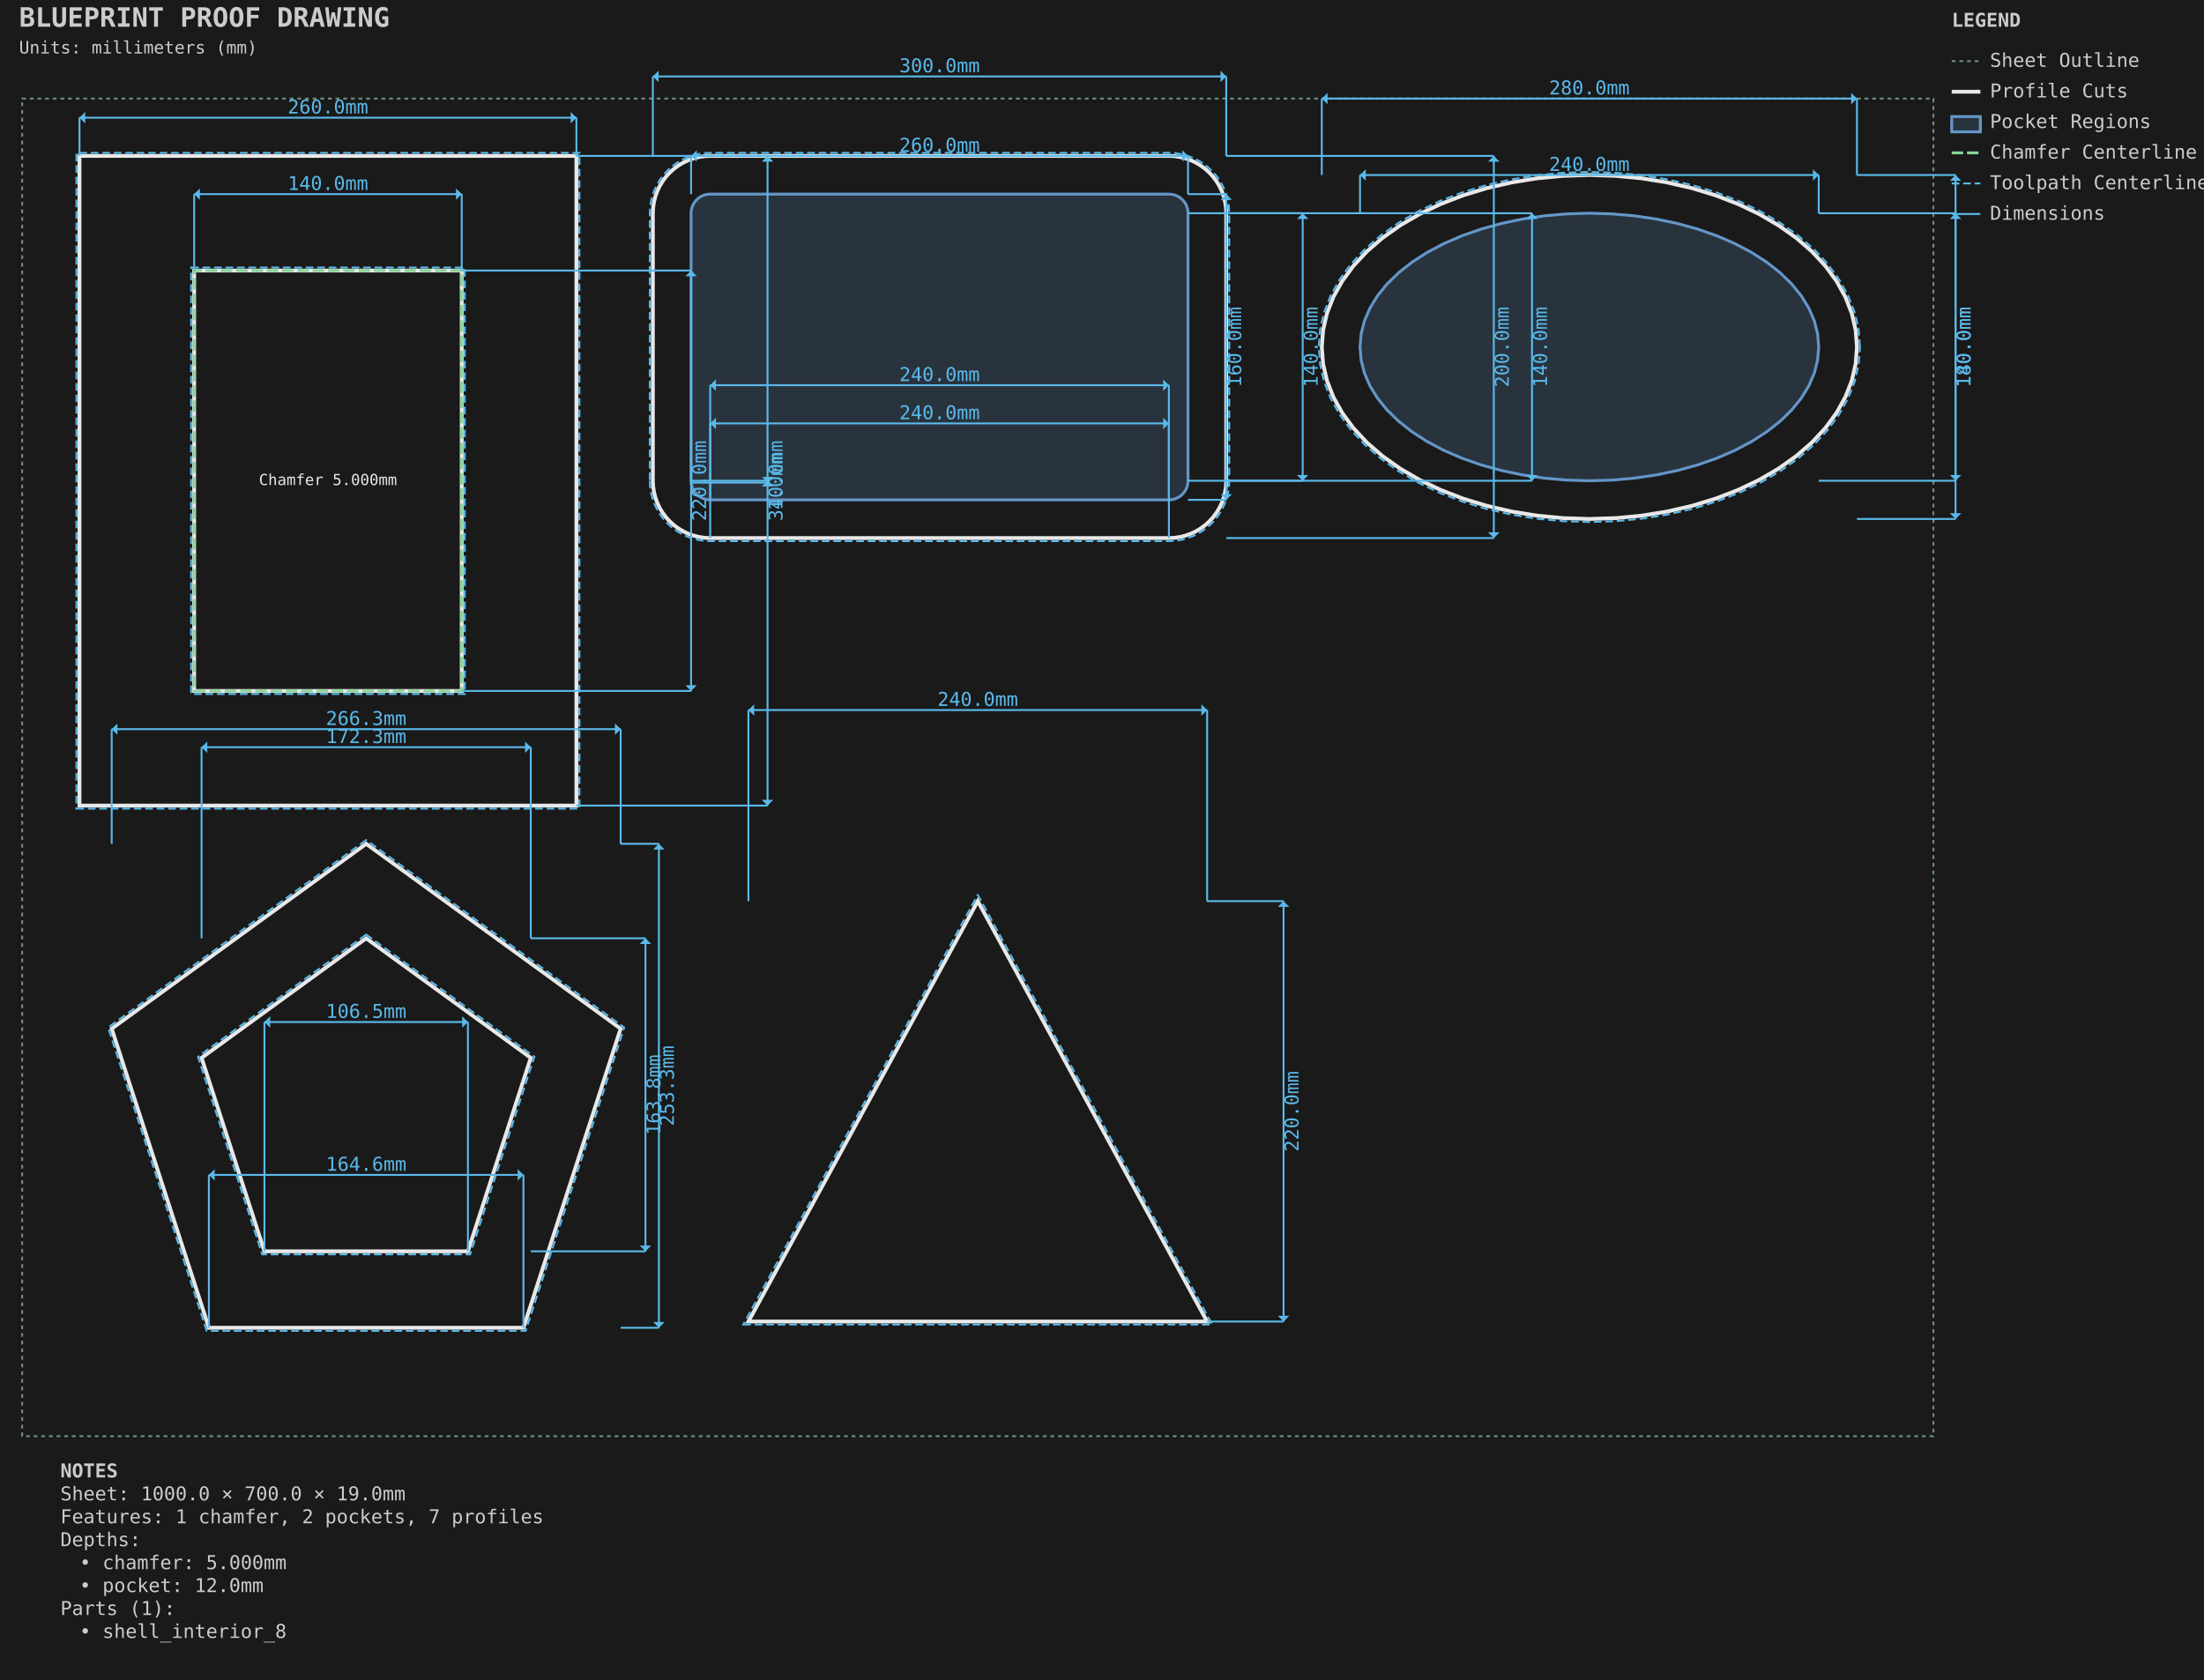
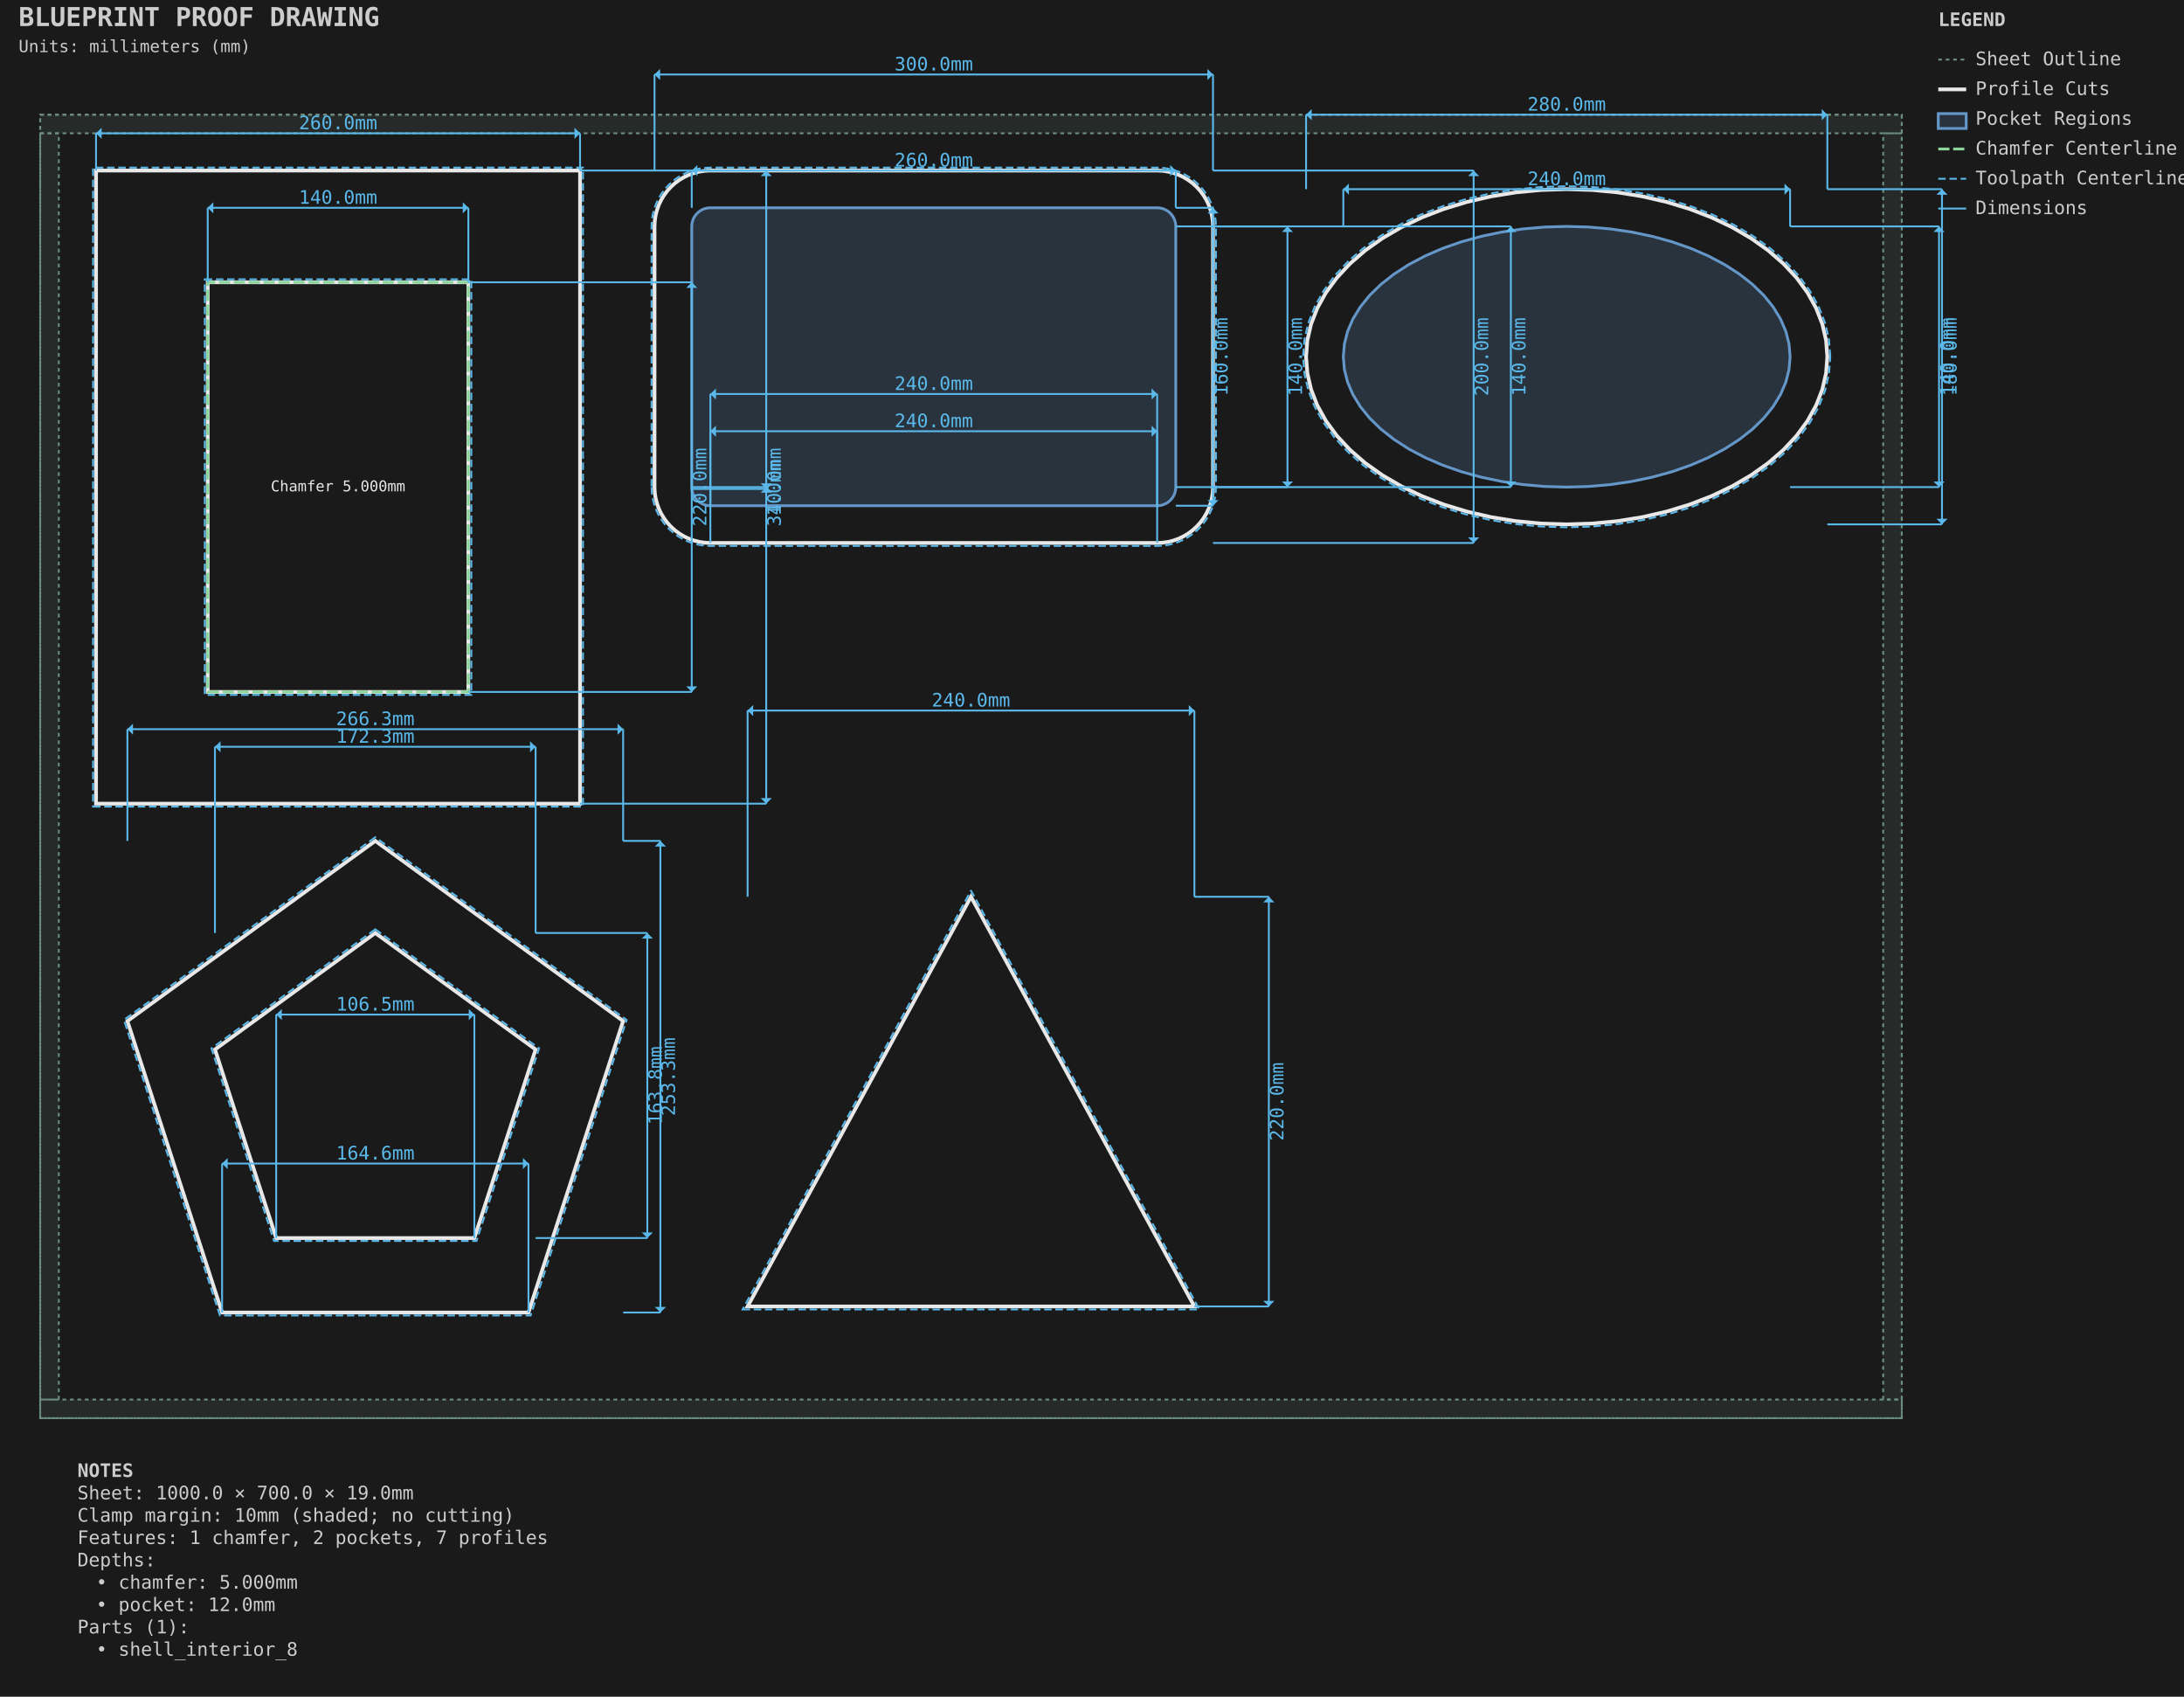
- <svg xmlns="http://www.w3.org/2000/svg" viewBox="-11.588 -51.587 1153.175 879.175" width="1153.175mm" height="879.175mm">
+ <svg xmlns="http://www.w3.org/2000/svg" viewBox="-21.587 -61.587 1173.175 911.175" width="1173.175mm" height="911.175mm">
  <style>.default { stroke: #e8e8e8; fill: none; stroke-width: 1; }
.sheet-outline { stroke: #6b8e7f; fill: none; stroke-width: 1; stroke-dasharray: 2,2; }
.profile { stroke: #e8e8e8; fill: none; stroke-width: 2; }
.pocket { stroke: #6496c8; fill: #6496c8; fill-opacity: 0.2; stroke-width: 1.5; }
.hole { stroke: #e8e8e8; fill: none; stroke-width: 1.5; }
.engrave { stroke: #888888; fill: none; stroke-width: 0.25; }
.bevel { stroke: #ffb454; fill: none; stroke-width: 1.5; }
.chamfer { stroke: #8bd49c; fill: none; stroke-width: 1.5; stroke-dasharray: 6,2; }
.roundover { stroke: #cba6f7; fill: none; stroke-width: 1.5; stroke-dasharray: 2,2; }
.edge-unplanned { stroke: #ff6b6b; fill: none; stroke-width: 1.5; stroke-dasharray: 4,2; }
.edge-label { fill: #e8e8e8; stroke: none; font-family: monospace; font-size: 8px; }
.keepout { stroke: #ff6b6b; fill: #ff6b6b; fill-opacity: 0.15; stroke-width: 1; stroke-dasharray: 4,2; }
.waste { stroke: #ff9500; fill: none; stroke-width: 2; stroke-dasharray: 8,4; }
.toolpath { stroke: #5ab9ea; fill: none; stroke-width: 1; stroke-dasharray: 4,2; }
.dimension { stroke: #5ab9ea; fill: none; stroke-width: 1; }
.dimension-text { fill: #5ab9ea; font-family: monospace; font-size: 10px; }
.construction { stroke: #6b8e7f; fill: none; stroke-width: 0.5; stroke-dasharray: 2,2; }
.label { fill: #ffcc00; font-family: monospace; font-size: 8px; font-weight: bold; }
.notes { fill: #cccccc; font-family: monospace; font-size: 10px; }
.table { stroke: #5c4a32; fill: #c4a46c; fill-opacity: 0.2; stroke-width: 1; }
.envelope { stroke: #ff6b6b; fill: none; stroke-width: 2; }
.spoilboard { stroke: none; fill: #4ecdc4; fill-opacity: 0.1; stroke-width: 0; }
.effective-envelope { stroke: #ffd93d; fill: none; stroke-width: 1; stroke-dasharray: 4,2; }
.origin { stroke: #ff6b6b; fill: #ff6b6b; stroke-width: 1; }
.centerline { stroke: #6b8e7f; fill: none; stroke-width: 0.5; stroke-dasharray: 8,4; }
.soft-limit { stroke: #ff9500; fill: none; stroke-width: 1.5; stroke-dasharray: 6,3; }
.t-track { stroke: none; fill: #66cc88; fill-opacity: 0.25; stroke-width: 0; }
.margin-zone { fill: #6b8e7f; fill-opacity: 0.15; }
.legend { fill: #cccccc; font-family: monospace; font-size: 10px; }
.title { fill: #cccccc; font-family: monospace; font-size: 14px; font-weight: bold; }
.section-label { fill: #5ab9ea; font-family: monospace; font-size: 9px; font-weight: bold; }
.callout-box { stroke: #5ab9ea; fill: none; stroke-width: 1; }
.callout-detail { stroke: #e8e8e8; fill: none; stroke-width: 1.5; }
.beam-assembly { stroke: #e8e8e8; fill: none; stroke-width: 1; }
.beam-layer { stroke: #6496c8; fill: #6496c8; fill-opacity: 0.15; stroke-width: 1; }
.beam-splice { stroke: #ff9500; fill: none; stroke-width: 1.5; stroke-dasharray: 4,2; }
.title-subtitle { fill: #cccccc; font-family: monospace; font-size: 9px; }
.callout-ref-text { fill: #5ab9ea; font-family: monospace; font-size: 7px; }
.callout-dim-text { fill: #5ab9ea; font-family: monospace; font-size: 8px; }
.beam-dim-text { fill: #5ab9ea; font-family: monospace; font-size: 8px; }
.beam-segment-text { fill: #5ab9ea; font-family: monospace; font-size: 7px; }
.heightfield-border { stroke: #ffcc00; fill: none; stroke-width: 1; stroke-dasharray: 4,2; }</style>
-   <rect x="-11.588" y="-51.587" width="1153.175" height="879.175" fill="#1a1a1a" />
+   <rect x="-21.587" y="-61.587" width="1173.175" height="911.175" fill="#1a1a1a" />
  <g id="SHEET_OUTLINE" class="sheet-outline">
    <rect x="0.000" y="0.000" width="1000.000" height="700.000" stroke="#6b8e7f" fill="none" stroke-width="1" stroke-dasharray="2,2" id="sheet_boundary" />
+     <rect x="0.000" y="0.000" width="1000.000" height="10.000" fill="#6b8e7f" fill-opacity="0.15" id="margin_bottom" />
+     <rect x="0.000" y="690.000" width="1000.000" height="10.000" fill="#6b8e7f" fill-opacity="0.15" id="margin_top" />
+     <rect x="0.000" y="10.000" width="10.000" height="680.000" fill="#6b8e7f" fill-opacity="0.15" id="margin_left" />
+     <rect x="990.000" y="10.000" width="10.000" height="680.000" fill="#6b8e7f" fill-opacity="0.15" id="margin_right" />
  </g>
  <g id="PROFILE_CUTS" class="profile-cuts">
    <path d="M 30.000 370.000 L 290.000 370.000 L 290.000 30.000 L 30.000 30.000 Z" stroke="#e8e8e8" fill="none" stroke-width="2" id="generated_profile_0" />
    <rect x="90.000" y="90.000" width="140.000" height="220.000" stroke="#e8e8e8" fill="none" stroke-width="2" id="generated_profile_1" />
    <path d="M 330.000 200.000 L 330.144 202.941 L 330.576 205.853 L 331.292 208.709 L 332.284 211.481 L 333.542 214.142 L 335.056 216.667 L 336.810 219.032 L 338.787 221.213 L 340.968 223.190 L 343.333 224.944 L 345.858 226.458 L 348.519 227.716 L 351.291 228.708 L 354.147 229.424 L 357.059 229.856 L 360.000 230.000 L 600.000 230.000 L 602.941 229.856 L 605.853 229.424 L 608.709 228.708 L 611.481 227.716 L 614.142 226.458 L 616.667 224.944 L 619.032 223.190 L 621.213 221.213 L 623.190 219.032 L 624.944 216.667 L 626.458 214.142 L 627.716 211.481 L 628.708 208.709 L 629.424 205.853 L 629.856 202.941 L 630.000 200.000 L 630.000 60.000 L 629.856 57.059 L 629.424 54.147 L 628.708 51.291 L 627.716 48.519 L 626.458 45.858 L 624.944 43.333 L 623.190 40.968 L 621.213 38.787 L 619.032 36.810 L 616.667 35.056 L 614.142 33.542 L 611.481 32.284 L 608.709 31.292 L 605.853 30.576 L 602.941 30.144 L 600.000 30.000 L 360.000 30.000 L 357.059 30.144 L 354.147 30.576 L 351.291 31.292 L 348.519 32.284 L 345.858 33.542 L 343.333 35.056 L 340.968 36.810 L 338.787 38.787 L 336.810 40.968 L 335.056 43.333 L 333.542 45.858 L 332.284 48.519 L 331.292 51.291 L 330.576 54.147 L 330.144 57.059 L 330.000 60.000 Z" stroke="#e8e8e8" fill="none" stroke-width="2" id="generated_profile_3" />
    <path d="M 960.000 130.000 L 959.326 121.178 L 957.310 112.442 L 953.972 103.874 L 949.343 95.558 L 943.469 87.574 L 936.406 79.999 L 928.221 72.905 L 918.995 66.360 L 908.815 60.429 L 897.780 55.168 L 885.996 50.627 L 873.576 46.851 L 860.640 43.875 L 847.313 41.729 L 833.722 40.433 L 820.000 40.000 L 806.278 40.433 L 792.687 41.729 L 779.360 43.875 L 766.424 46.851 L 754.004 50.627 L 742.220 55.168 L 731.185 60.429 L 721.005 66.360 L 711.779 72.905 L 703.594 79.999 L 696.531 87.574 L 690.657 95.558 L 686.028 103.874 L 682.690 112.442 L 680.674 121.178 L 680.000 130.000 L 680.674 138.822 L 682.690 147.558 L 686.028 156.126 L 690.657 164.442 L 696.531 172.426 L 703.594 180.001 L 711.779 187.095 L 721.005 193.640 L 731.185 199.571 L 742.220 204.832 L 754.004 209.373 L 766.424 213.149 L 779.360 216.125 L 792.687 218.271 L 806.278 219.567 L 820.000 220.000 L 833.722 219.567 L 847.313 218.271 L 860.640 216.125 L 873.576 213.149 L 885.996 209.373 L 897.780 204.832 L 908.815 199.571 L 918.995 193.640 L 928.221 187.095 L 936.406 180.001 L 943.469 172.426 L 949.343 164.442 L 953.972 156.126 L 957.310 147.558 L 959.326 138.822 Z" stroke="#e8e8e8" fill="none" stroke-width="2" id="generated_profile_5" />
    <path d="M 180.000 390.000 L 46.850 486.740 L 97.710 643.260 L 262.290 643.260 L 313.150 486.740 Z" stroke="#e8e8e8" fill="none" stroke-width="2" id="generated_profile_7" />
    <path d="M 180.000 439.443 L 93.873 502.018 L 126.771 603.260 L 233.229 603.260 L 266.127 502.018 Z" stroke="#e8e8e8" fill="none" stroke-width="2" id="shell_interior_8" />
    <path d="M 380.000 640.000 L 620.000 640.000 L 500.000 420.000 Z" stroke="#e8e8e8" fill="none" stroke-width="2" id="generated_profile_9" />
  </g>
  <g id="PROFILE_TOOLPATHS" class="profile-toolpaths">
    <path d="M 28.413 371.587 L 291.587 371.587 L 291.587 28.413 L 28.413 28.413 Z" stroke="#5ab9ea" fill="none" stroke-width="1" stroke-dasharray="4,2" id="generated_profile_0_toolpath" />
    <rect x="88.412" y="88.413" width="143.175" height="223.175" stroke="#5ab9ea" fill="none" stroke-width="1" stroke-dasharray="4,2" id="generated_profile_1_toolpath" />
    <path d="M 328.413 200.039 L 328.563 203.096 L 329.018 206.163 L 329.771 209.170 L 330.815 212.089 L 332.141 214.891 L 333.734 217.550 L 335.581 220.040 L 337.663 222.337 L 339.960 224.419 L 342.450 226.266 L 345.109 227.859 L 347.911 229.185 L 350.830 230.229 L 353.837 230.982 L 356.904 231.437 L 359.961 231.587 L 600.039 231.587 L 603.096 231.437 L 606.163 230.982 L 609.170 230.229 L 612.089 229.185 L 614.891 227.859 L 617.550 226.266 L 620.040 224.419 L 622.337 222.337 L 624.419 220.040 L 626.266 217.550 L 627.859 214.891 L 629.185 212.089 L 630.229 209.170 L 630.982 206.163 L 631.437 203.096 L 631.587 200.039 L 631.587 59.961 L 631.437 56.904 L 630.982 53.837 L 630.229 50.830 L 629.185 47.911 L 627.859 45.109 L 626.266 42.450 L 624.419 39.960 L 622.337 37.663 L 620.040 35.581 L 617.550 33.734 L 614.891 32.141 L 612.089 30.815 L 609.170 29.771 L 606.163 29.018 L 603.096 28.563 L 600.039 28.413 L 359.961 28.413 L 356.904 28.563 L 353.837 29.018 L 350.830 29.771 L 347.911 30.815 L 345.109 32.141 L 342.450 33.734 L 339.960 35.581 L 337.663 37.663 L 335.581 39.960 L 333.734 42.450 L 332.141 45.109 L 330.815 47.911 L 329.771 50.830 L 329.018 53.837 L 328.563 56.904 L 328.413 59.961 Z" stroke="#5ab9ea" fill="none" stroke-width="1" stroke-dasharray="4,2" id="generated_profile_3_toolpath" />
    <path d="M 961.592 130.000 L 960.900 120.938 L 958.831 111.973 L 955.411 103.197 L 950.681 94.699 L 944.693 86.559 L 937.509 78.854 L 929.203 71.654 L 919.855 65.024 L 909.558 59.024 L 898.408 53.708 L 886.513 49.125 L 873.985 45.316 L 860.944 42.316 L 847.514 40.154 L 833.823 38.848 L 820.000 38.412 L 806.177 38.848 L 792.486 40.154 L 779.056 42.316 L 766.015 45.316 L 753.487 49.125 L 741.592 53.708 L 730.442 59.024 L 720.145 65.024 L 710.797 71.654 L 702.491 78.854 L 695.307 86.559 L 689.319 94.699 L 684.589 103.197 L 681.169 111.973 L 679.100 120.938 L 678.408 130.000 L 679.100 139.062 L 681.169 148.027 L 684.589 156.803 L 689.319 165.301 L 695.307 173.441 L 702.491 181.146 L 710.797 188.346 L 720.145 194.976 L 730.442 200.976 L 741.592 206.292 L 753.487 210.875 L 766.015 214.684 L 779.056 217.684 L 792.486 219.846 L 806.177 221.152 L 820.000 221.588 L 833.823 221.152 L 847.514 219.846 L 860.944 217.684 L 873.985 214.684 L 886.513 210.875 L 898.408 206.292 L 909.558 200.976 L 919.855 194.976 L 929.203 188.346 L 937.509 181.146 L 944.693 173.441 L 950.681 165.301 L 955.411 156.803 L 958.831 148.027 L 960.900 139.062 Z" stroke="#5ab9ea" fill="none" stroke-width="1" stroke-dasharray="4,2" id="generated_profile_5_toolpath" />
    <path d="M 180.000 388.038 L 44.984 486.134 L 96.557 644.847 L 263.443 644.847 L 315.016 486.134 Z" stroke="#5ab9ea" fill="none" stroke-width="1" stroke-dasharray="4,2" id="generated_profile_7_toolpath" />
    <path d="M 180.000 437.481 L 92.007 501.412 L 125.618 604.847 L 234.382 604.847 L 267.993 501.412 Z" stroke="#5ab9ea" fill="none" stroke-width="1" stroke-dasharray="4,2" id="shell_interior_8_toolpath" />
    <path d="M 377.326 641.587 L 622.674 641.587 L 500.076 416.825 L 499.924 416.825 Z" stroke="#5ab9ea" fill="none" stroke-width="1" stroke-dasharray="4,2" id="generated_profile_9_toolpath" />
  </g>
  <g id="POCKET_REGIONS" class="pocket-regions">
    <path d="M 350.000 200.000 L 350.048 200.980 L 350.192 201.951 L 350.431 202.903 L 350.761 203.827 L 351.181 204.714 L 351.685 205.556 L 352.270 206.344 L 352.929 207.071 L 353.656 207.730 L 354.444 208.315 L 355.286 208.819 L 356.173 209.239 L 357.097 209.569 L 358.049 209.808 L 359.020 209.952 L 360.000 210.000 L 600.000 210.000 L 600.980 209.952 L 601.951 209.808 L 602.903 209.569 L 603.827 209.239 L 604.714 208.819 L 605.556 208.315 L 606.344 207.730 L 607.071 207.071 L 607.730 206.344 L 608.315 205.556 L 608.819 204.714 L 609.239 203.827 L 609.569 202.903 L 609.808 201.951 L 609.952 200.980 L 610.000 200.000 L 610.000 60.000 L 609.952 59.020 L 609.808 58.049 L 609.569 57.097 L 609.239 56.173 L 608.819 55.286 L 608.315 54.444 L 607.730 53.656 L 607.071 52.929 L 606.344 52.270 L 605.556 51.685 L 604.714 51.181 L 603.827 50.761 L 602.903 50.431 L 601.951 50.192 L 600.980 50.048 L 600.000 50.000 L 360.000 50.000 L 359.020 50.048 L 358.049 50.192 L 357.097 50.431 L 356.173 50.761 L 355.286 51.181 L 354.444 51.685 L 353.656 52.270 L 352.929 52.929 L 352.270 53.656 L 351.685 54.444 L 351.181 55.286 L 350.761 56.173 L 350.431 57.097 L 350.192 58.049 L 350.048 59.020 L 350.000 60.000 Z" stroke="#6496c8" fill="#6496c8" fill-opacity="0.2" stroke-width="1.5" id="generated_pocket_4" />
    <path d="M 940.000 130.000 L 939.422 123.139 L 937.694 116.344 L 934.833 109.680 L 930.866 103.212 L 925.831 97.002 L 919.776 91.110 L 912.761 85.592 L 904.853 80.503 L 896.127 75.889 L 886.668 71.797 L 876.568 68.266 L 865.922 65.328 L 854.834 63.014 L 843.411 61.345 L 831.762 60.337 L 820.000 60.000 L 808.238 60.337 L 796.589 61.345 L 785.166 63.014 L 774.078 65.328 L 763.432 68.266 L 753.332 71.797 L 743.873 75.889 L 735.147 80.503 L 727.239 85.592 L 720.224 91.110 L 714.169 97.002 L 709.134 103.212 L 705.167 109.680 L 702.306 116.344 L 700.578 123.139 L 700.000 130.000 L 700.578 136.861 L 702.306 143.656 L 705.167 150.320 L 709.134 156.788 L 714.169 162.998 L 720.224 168.890 L 727.239 174.408 L 735.147 179.497 L 743.873 184.111 L 753.332 188.203 L 763.432 191.734 L 774.078 194.672 L 785.166 196.986 L 796.589 198.655 L 808.238 199.663 L 820.000 200.000 L 831.762 199.663 L 843.411 198.655 L 854.834 196.986 L 865.922 194.672 L 876.568 191.734 L 886.668 188.203 L 896.127 184.111 L 904.853 179.497 L 912.761 174.408 L 919.776 168.890 L 925.831 162.998 L 930.866 156.788 L 934.833 150.320 L 937.694 143.656 L 939.422 136.861 Z" stroke="#6496c8" fill="#6496c8" fill-opacity="0.2" stroke-width="1.5" id="generated_pocket_6" />
  </g>
  <g id="CHAMFER_CUTS" class="chamfer-cuts">
    <path d="M 90.000 310.000 L 230.000 310.000 L 230.000 90.000 L 90.000 90.000 L 90.000 310.000 Z" stroke="#8bd49c" fill="none" stroke-width="1.5" stroke-dasharray="6,2" id="generated_chamfer_2_edge_cut" />
    <text x="160.000" y="200.000" text-anchor="middle" dominant-baseline="middle" fill="#e8e8e8" stroke="none" font-family="monospace" font-size="8px" id="generated_chamfer_2_edge_depth">Chamfer 5.000mm</text>
  </g>
  <g id="DIMENSIONS" class="dimensions">
    <line x1="350.0" y1="50.0" x2="350.0" y2="30.0" stroke="#5ab9ea" stroke-width="1" />
    <line x1="610.0" y1="50.0" x2="610.0" y2="30.0" stroke="#5ab9ea" stroke-width="1" />
    <line x1="350.0" y1="30.0" x2="610.0" y2="30.0" stroke="#5ab9ea" stroke-width="1" />
    <polygon points="350.0,30.0 353.0,27.0 353.0,33.0" fill="#5ab9ea" />
    <polygon points="610.0,30.0 607.0,27.0 607.0,33.0" fill="#5ab9ea" />
    <text x="480.0" y="25.0" text-anchor="middle" dominant-baseline="middle" fill="#5ab9ea" font-family="monospace" font-size="10px">260.0mm</text>
    <line x1="610.0" y1="50.0" x2="630.0" y2="50.0" stroke="#5ab9ea" stroke-width="1" />
    <line x1="610.0" y1="210.0" x2="630.0" y2="210.0" stroke="#5ab9ea" stroke-width="1" />
    <line x1="630.0" y1="50.0" x2="630.0" y2="210.0" stroke="#5ab9ea" stroke-width="1" />
    <polygon points="630.0,50.0 627.0,53.0 633.0,53.0" fill="#5ab9ea" />
    <polygon points="630.0,210.0 627.0,207.0 633.0,207.0" fill="#5ab9ea" />
    <text x="635.0" y="130.0" text-anchor="middle" dominant-baseline="middle" transform="rotate(-90 635.0 130.0)" fill="#5ab9ea" font-family="monospace" font-size="10px">160.0mm</text>
    <line x1="350.0" y1="200.0" x2="390.0" y2="200.0" stroke="#5ab9ea" stroke-width="1" />
    <line x1="350.0" y1="200.98" x2="390.0" y2="200.98" stroke="#5ab9ea" stroke-width="1" />
    <line x1="390.0" y1="200.0" x2="390.0" y2="200.98" stroke="#5ab9ea" stroke-width="1" />
    <polygon points="390.0,200.0 387.0,203.0 393.0,203.0" fill="#5ab9ea" />
    <polygon points="390.0,200.98 387.0,197.98 393.0,197.98" fill="#5ab9ea" />
    <text x="395.0" y="200.49" text-anchor="middle" dominant-baseline="middle" transform="rotate(-90 395.0 200.4901)" fill="#5ab9ea" font-family="monospace" font-size="10px">1.0mm</text>
    <line x1="360.0" y1="210.0" x2="360.0" y2="170.0" stroke="#5ab9ea" stroke-width="1" />
    <line x1="600.0" y1="210.0" x2="600.0" y2="170.0" stroke="#5ab9ea" stroke-width="1" />
    <line x1="360.0" y1="170.0" x2="600.0" y2="170.0" stroke="#5ab9ea" stroke-width="1" />
    <polygon points="360.0,170.0 363.0,167.0 363.0,173.0" fill="#5ab9ea" />
    <polygon points="600.0,170.0 597.0,167.0 597.0,173.0" fill="#5ab9ea" />
    <text x="480.0" y="165.0" text-anchor="middle" dominant-baseline="middle" fill="#5ab9ea" font-family="monospace" font-size="10px">240.0mm</text>
    <line x1="610.0" y1="60.0" x2="670.0" y2="60.0" stroke="#5ab9ea" stroke-width="1" />
    <line x1="610.0" y1="200.0" x2="670.0" y2="200.0" stroke="#5ab9ea" stroke-width="1" />
    <line x1="670.0" y1="60.0" x2="670.0" y2="200.0" stroke="#5ab9ea" stroke-width="1" />
    <polygon points="670.0,60.0 667.0,63.0 673.0,63.0" fill="#5ab9ea" />
    <polygon points="670.0,200.0 667.0,197.0 673.0,197.0" fill="#5ab9ea" />
    <text x="675.0" y="130.0" text-anchor="middle" dominant-baseline="middle" transform="rotate(-90 675.0 130.0)" fill="#5ab9ea" font-family="monospace" font-size="10px">140.0mm</text>
    <line x1="700.0" y1="60.0" x2="700.0" y2="40.0" stroke="#5ab9ea" stroke-width="1" />
    <line x1="940.0" y1="60.0" x2="940.0" y2="40.0" stroke="#5ab9ea" stroke-width="1" />
    <line x1="700.0" y1="40.0" x2="940.0" y2="40.0" stroke="#5ab9ea" stroke-width="1" />
    <polygon points="700.0,40.0 703.0,37.0 703.0,43.0" fill="#5ab9ea" />
    <polygon points="940.0,40.0 937.0,37.0 937.0,43.0" fill="#5ab9ea" />
    <text x="820.0" y="35.0" text-anchor="middle" dominant-baseline="middle" fill="#5ab9ea" font-family="monospace" font-size="10px">240.0mm</text>
-     <line x1="940.0" y1="60.0" x2="1011.587" y2="60.0" stroke="#5ab9ea" stroke-width="1" />
-     <line x1="940.0" y1="200.0" x2="1011.587" y2="200.0" stroke="#5ab9ea" stroke-width="1" />
-     <line x1="1011.587" y1="60.0" x2="1011.587" y2="200.0" stroke="#5ab9ea" stroke-width="1" />
-     <polygon points="1011.587,60.0 1008.587,63.0 1014.587,63.0" fill="#5ab9ea" />
-     <polygon points="1011.587,200.0 1008.587,197.0 1014.587,197.0" fill="#5ab9ea" />
-     <text x="1016.587" y="130.0" text-anchor="middle" dominant-baseline="middle" transform="rotate(-90 1016.587 130.0)" fill="#5ab9ea" font-family="monospace" font-size="10px">140.0mm</text>
+     <line x1="940.0" y1="60.0" x2="1020.0" y2="60.0" stroke="#5ab9ea" stroke-width="1" />
+     <line x1="940.0" y1="200.0" x2="1020.0" y2="200.0" stroke="#5ab9ea" stroke-width="1" />
+     <line x1="1020.0" y1="60.0" x2="1020.0" y2="200.0" stroke="#5ab9ea" stroke-width="1" />
+     <polygon points="1020.0,60.0 1017.0,63.0 1023.0,63.0" fill="#5ab9ea" />
+     <polygon points="1020.0,200.0 1017.0,197.0 1023.0,197.0" fill="#5ab9ea" />
+     <text x="1025.0" y="130.0" text-anchor="middle" dominant-baseline="middle" transform="rotate(-90 1025.0 130.0)" fill="#5ab9ea" font-family="monospace" font-size="10px">140.0mm</text>
    <line x1="30.0" y1="30.0" x2="30.0" y2="10.0" stroke="#5ab9ea" stroke-width="1" />
    <line x1="290.0" y1="30.0" x2="290.0" y2="10.0" stroke="#5ab9ea" stroke-width="1" />
    <line x1="30.0" y1="10.0" x2="290.0" y2="10.0" stroke="#5ab9ea" stroke-width="1" />
    <polygon points="30.0,10.0 33.0,7.0 33.0,13.0" fill="#5ab9ea" />
    <polygon points="290.0,10.0 287.0,7.0 287.0,13.0" fill="#5ab9ea" />
    <text x="160.0" y="5.0" text-anchor="middle" dominant-baseline="middle" fill="#5ab9ea" font-family="monospace" font-size="10px">260.0mm</text>
    <line x1="290.0" y1="30.0" x2="390.0" y2="30.0" stroke="#5ab9ea" stroke-width="1" />
    <line x1="290.0" y1="370.0" x2="390.0" y2="370.0" stroke="#5ab9ea" stroke-width="1" />
    <line x1="390.0" y1="30.0" x2="390.0" y2="370.0" stroke="#5ab9ea" stroke-width="1" />
    <polygon points="390.0,30.0 387.0,33.0 393.0,33.0" fill="#5ab9ea" />
    <polygon points="390.0,370.0 387.0,367.0 393.0,367.0" fill="#5ab9ea" />
    <text x="395.0" y="200.0" text-anchor="middle" dominant-baseline="middle" transform="rotate(-90 395.0 200.0)" fill="#5ab9ea" font-family="monospace" font-size="10px">340.0mm</text>
    <line x1="90.0" y1="90.0" x2="90.0" y2="50.0" stroke="#5ab9ea" stroke-width="1" />
    <line x1="230.0" y1="90.0" x2="230.0" y2="50.0" stroke="#5ab9ea" stroke-width="1" />
    <line x1="90.0" y1="50.0" x2="230.0" y2="50.0" stroke="#5ab9ea" stroke-width="1" />
    <polygon points="90.0,50.0 93.0,47.0 93.0,53.0" fill="#5ab9ea" />
    <polygon points="230.0,50.0 227.0,47.0 227.0,53.0" fill="#5ab9ea" />
    <text x="160.0" y="45.0" text-anchor="middle" dominant-baseline="middle" fill="#5ab9ea" font-family="monospace" font-size="10px">140.0mm</text>
    <line x1="230.0" y1="90.0" x2="350.0" y2="90.0" stroke="#5ab9ea" stroke-width="1" />
    <line x1="230.0" y1="310.0" x2="350.0" y2="310.0" stroke="#5ab9ea" stroke-width="1" />
    <line x1="350.0" y1="90.0" x2="350.0" y2="310.0" stroke="#5ab9ea" stroke-width="1" />
    <polygon points="350.0,90.0 347.0,93.0 353.0,93.0" fill="#5ab9ea" />
    <polygon points="350.0,310.0 347.0,307.0 353.0,307.0" fill="#5ab9ea" />
    <text x="355.0" y="200.0" text-anchor="middle" dominant-baseline="middle" transform="rotate(-90 355.0 200.0)" fill="#5ab9ea" font-family="monospace" font-size="10px">220.0mm</text>
-     <line x1="330.0" y1="30.0" x2="330.0" y2="-11.588" stroke="#5ab9ea" stroke-width="1" />
-     <line x1="630.0" y1="30.0" x2="630.0" y2="-11.588" stroke="#5ab9ea" stroke-width="1" />
-     <line x1="330.0" y1="-11.588" x2="630.0" y2="-11.588" stroke="#5ab9ea" stroke-width="1" />
-     <polygon points="330.0,-11.588 333.0,-14.588 333.0,-8.588" fill="#5ab9ea" />
-     <polygon points="630.0,-11.588 627.0,-14.588 627.0,-8.588" fill="#5ab9ea" />
-     <text x="480.0" y="-16.587" text-anchor="middle" dominant-baseline="middle" fill="#5ab9ea" font-family="monospace" font-size="10px">300.0mm</text>
+     <line x1="330.0" y1="30.0" x2="330.0" y2="-21.587" stroke="#5ab9ea" stroke-width="1" />
+     <line x1="630.0" y1="30.0" x2="630.0" y2="-21.587" stroke="#5ab9ea" stroke-width="1" />
+     <line x1="330.0" y1="-21.587" x2="630.0" y2="-21.587" stroke="#5ab9ea" stroke-width="1" />
+     <polygon points="330.0,-21.587 333.0,-24.587 333.0,-18.587" fill="#5ab9ea" />
+     <polygon points="630.0,-21.587 627.0,-24.587 627.0,-18.587" fill="#5ab9ea" />
+     <text x="480.0" y="-26.587" text-anchor="middle" dominant-baseline="middle" fill="#5ab9ea" font-family="monospace" font-size="10px">300.0mm</text>
    <line x1="630.0" y1="30.0" x2="770.0" y2="30.0" stroke="#5ab9ea" stroke-width="1" />
    <line x1="630.0" y1="230.0" x2="770.0" y2="230.0" stroke="#5ab9ea" stroke-width="1" />
    <line x1="770.0" y1="30.0" x2="770.0" y2="230.0" stroke="#5ab9ea" stroke-width="1" />
    <polygon points="770.0,30.0 767.0,33.0 773.0,33.0" fill="#5ab9ea" />
    <polygon points="770.0,230.0 767.0,227.0 773.0,227.0" fill="#5ab9ea" />
    <text x="775.0" y="130.0" text-anchor="middle" dominant-baseline="middle" transform="rotate(-90 775.0 130.0)" fill="#5ab9ea" font-family="monospace" font-size="10px">200.0mm</text>
    <line x1="360.0" y1="230.0" x2="360.0" y2="150.0" stroke="#5ab9ea" stroke-width="1" />
    <line x1="600.0" y1="230.0" x2="600.0" y2="150.0" stroke="#5ab9ea" stroke-width="1" />
    <line x1="360.0" y1="150.0" x2="600.0" y2="150.0" stroke="#5ab9ea" stroke-width="1" />
    <polygon points="360.0,150.0 363.0,147.0 363.0,153.0" fill="#5ab9ea" />
    <polygon points="600.0,150.0 597.0,147.0 597.0,153.0" fill="#5ab9ea" />
    <text x="480.0" y="145.0" text-anchor="middle" dominant-baseline="middle" fill="#5ab9ea" font-family="monospace" font-size="10px">240.0mm</text>
    <line x1="630.0" y1="60.0" x2="790.0" y2="60.0" stroke="#5ab9ea" stroke-width="1" />
    <line x1="630.0" y1="200.0" x2="790.0" y2="200.0" stroke="#5ab9ea" stroke-width="1" />
    <line x1="790.0" y1="60.0" x2="790.0" y2="200.0" stroke="#5ab9ea" stroke-width="1" />
    <polygon points="790.0,60.0 787.0,63.0 793.0,63.0" fill="#5ab9ea" />
    <polygon points="790.0,200.0 787.0,197.0 793.0,197.0" fill="#5ab9ea" />
    <text x="795.0" y="130.0" text-anchor="middle" dominant-baseline="middle" transform="rotate(-90 795.0 130.0)" fill="#5ab9ea" font-family="monospace" font-size="10px">140.0mm</text>
    <line x1="680.0" y1="40.0" x2="680.0" y2="0.0" stroke="#5ab9ea" stroke-width="1" />
    <line x1="960.0" y1="40.0" x2="960.0" y2="0.0" stroke="#5ab9ea" stroke-width="1" />
    <line x1="680.0" y1="0.0" x2="960.0" y2="0.0" stroke="#5ab9ea" stroke-width="1" />
    <polygon points="680.0,0.0 683.0,-3.0 683.0,3.0" fill="#5ab9ea" />
    <polygon points="960.0,0.0 957.0,-3.0 957.0,3.0" fill="#5ab9ea" />
    <text x="820.0" y="-5.0" text-anchor="middle" dominant-baseline="middle" fill="#5ab9ea" font-family="monospace" font-size="10px">280.0mm</text>
-     <line x1="960.0" y1="40.0" x2="1011.587" y2="40.0" stroke="#5ab9ea" stroke-width="1" />
-     <line x1="960.0" y1="220.0" x2="1011.587" y2="220.0" stroke="#5ab9ea" stroke-width="1" />
-     <line x1="1011.587" y1="40.0" x2="1011.587" y2="220.0" stroke="#5ab9ea" stroke-width="1" />
-     <polygon points="1011.587,40.0 1008.587,43.0 1014.587,43.0" fill="#5ab9ea" />
-     <polygon points="1011.587,220.0 1008.587,217.0 1014.587,217.0" fill="#5ab9ea" />
-     <text x="1016.587" y="130.0" text-anchor="middle" dominant-baseline="middle" transform="rotate(-90 1016.587 130.0)" fill="#5ab9ea" font-family="monospace" font-size="10px">180.0mm</text>
+     <line x1="960.0" y1="40.0" x2="1021.587" y2="40.0" stroke="#5ab9ea" stroke-width="1" />
+     <line x1="960.0" y1="220.0" x2="1021.587" y2="220.0" stroke="#5ab9ea" stroke-width="1" />
+     <line x1="1021.587" y1="40.0" x2="1021.587" y2="220.0" stroke="#5ab9ea" stroke-width="1" />
+     <polygon points="1021.587,40.0 1018.587,43.0 1024.588,43.0" fill="#5ab9ea" />
+     <polygon points="1021.587,220.0 1018.587,217.0 1024.588,217.0" fill="#5ab9ea" />
+     <text x="1026.588" y="130.0" text-anchor="middle" dominant-baseline="middle" transform="rotate(-90 1026.588 130.0)" fill="#5ab9ea" font-family="monospace" font-size="10px">180.0mm</text>
    <line x1="46.85" y1="390.0" x2="46.85" y2="330.0" stroke="#5ab9ea" stroke-width="1" />
    <line x1="313.15" y1="390.0" x2="313.15" y2="330.0" stroke="#5ab9ea" stroke-width="1" />
    <line x1="46.85" y1="330.0" x2="313.15" y2="330.0" stroke="#5ab9ea" stroke-width="1" />
    <polygon points="46.85,330.0 49.85,327.0 49.85,333.0" fill="#5ab9ea" />
    <polygon points="313.15,330.0 310.15,327.0 310.15,333.0" fill="#5ab9ea" />
    <text x="180.0" y="325.0" text-anchor="middle" dominant-baseline="middle" fill="#5ab9ea" font-family="monospace" font-size="10px">266.3mm</text>
    <line x1="313.15" y1="390.0" x2="333.15" y2="390.0" stroke="#5ab9ea" stroke-width="1" />
    <line x1="313.15" y1="643.26" x2="333.15" y2="643.26" stroke="#5ab9ea" stroke-width="1" />
    <line x1="333.15" y1="390.0" x2="333.15" y2="643.26" stroke="#5ab9ea" stroke-width="1" />
    <polygon points="333.15,390.0 330.15,393.0 336.15,393.0" fill="#5ab9ea" />
    <polygon points="333.15,643.26 330.15,640.26 336.15,640.26" fill="#5ab9ea" />
    <text x="338.15" y="516.63" text-anchor="middle" dominant-baseline="middle" transform="rotate(-90 338.15 516.63)" fill="#5ab9ea" font-family="monospace" font-size="10px">253.3mm</text>
    <line x1="97.71" y1="643.26" x2="97.71" y2="563.26" stroke="#5ab9ea" stroke-width="1" />
    <line x1="262.29" y1="643.26" x2="262.29" y2="563.26" stroke="#5ab9ea" stroke-width="1" />
    <line x1="97.71" y1="563.26" x2="262.29" y2="563.26" stroke="#5ab9ea" stroke-width="1" />
    <polygon points="97.71,563.26 100.71,560.26 100.71,566.26" fill="#5ab9ea" />
    <polygon points="262.29,563.26 259.29,560.26 259.29,566.26" fill="#5ab9ea" />
-     <text x="180.0" y="558.26" text-anchor="middle" dominant-baseline="middle" fill="#5ab9ea" font-family="monospace" font-size="10px">164.6mm</text>
+     <text x="180" y="558.26" text-anchor="middle" dominant-baseline="middle" fill="#5ab9ea" font-family="monospace" font-size="10px">164.6mm</text>
    <line x1="380.0" y1="420.0" x2="380.0" y2="320.0" stroke="#5ab9ea" stroke-width="1" />
    <line x1="620.0" y1="420.0" x2="620.0" y2="320.0" stroke="#5ab9ea" stroke-width="1" />
    <line x1="380.0" y1="320.0" x2="620.0" y2="320.0" stroke="#5ab9ea" stroke-width="1" />
    <polygon points="380.0,320.0 383.0,317.0 383.0,323.0" fill="#5ab9ea" />
    <polygon points="620.0,320.0 617.0,317.0 617.0,323.0" fill="#5ab9ea" />
    <text x="500.0" y="315.0" text-anchor="middle" dominant-baseline="middle" fill="#5ab9ea" font-family="monospace" font-size="10px">240.0mm</text>
    <line x1="620.0" y1="420.0" x2="660.0" y2="420.0" stroke="#5ab9ea" stroke-width="1" />
    <line x1="620.0" y1="640.0" x2="660.0" y2="640.0" stroke="#5ab9ea" stroke-width="1" />
    <line x1="660.0" y1="420.0" x2="660.0" y2="640.0" stroke="#5ab9ea" stroke-width="1" />
    <polygon points="660.0,420.0 657.0,423.0 663.0,423.0" fill="#5ab9ea" />
    <polygon points="660.0,640.0 657.0,637.0 663.0,637.0" fill="#5ab9ea" />
    <text x="665.0" y="530.0" text-anchor="middle" dominant-baseline="middle" transform="rotate(-90 665.0 530.0)" fill="#5ab9ea" font-family="monospace" font-size="10px">220.0mm</text>
    <line x1="93.873" y1="439.443" x2="93.873" y2="339.443" stroke="#5ab9ea" stroke-width="1" />
    <line x1="266.127" y1="439.443" x2="266.127" y2="339.443" stroke="#5ab9ea" stroke-width="1" />
    <line x1="93.873" y1="339.443" x2="266.127" y2="339.443" stroke="#5ab9ea" stroke-width="1" />
    <polygon points="93.873,339.443 96.873,336.443 96.873,342.443" fill="#5ab9ea" />
    <polygon points="266.127,339.443 263.127,336.443 263.127,342.443" fill="#5ab9ea" />
    <text x="180.0" y="334.443" text-anchor="middle" dominant-baseline="middle" fill="#5ab9ea" font-family="monospace" font-size="10px">172.3mm</text>
    <line x1="266.127" y1="439.443" x2="326.127" y2="439.443" stroke="#5ab9ea" stroke-width="1" />
    <line x1="266.127" y1="603.26" x2="326.127" y2="603.26" stroke="#5ab9ea" stroke-width="1" />
    <line x1="326.127" y1="439.443" x2="326.127" y2="603.26" stroke="#5ab9ea" stroke-width="1" />
    <polygon points="326.127,439.443 323.127,442.443 329.127,442.443" fill="#5ab9ea" />
    <polygon points="326.127,603.26 323.127,600.26 329.127,600.26" fill="#5ab9ea" />
    <text x="331.127" y="521.351" text-anchor="middle" dominant-baseline="middle" transform="rotate(-90 331.1267 521.3514)" fill="#5ab9ea" font-family="monospace" font-size="10px">163.8mm</text>
    <line x1="126.771" y1="603.26" x2="126.771" y2="483.26" stroke="#5ab9ea" stroke-width="1" />
    <line x1="233.229" y1="603.26" x2="233.229" y2="483.26" stroke="#5ab9ea" stroke-width="1" />
    <line x1="126.771" y1="483.26" x2="233.229" y2="483.26" stroke="#5ab9ea" stroke-width="1" />
    <polygon points="126.771,483.26 129.771,480.26 129.771,486.26" fill="#5ab9ea" />
    <polygon points="233.229,483.26 230.229,480.26 230.229,486.26" fill="#5ab9ea" />
    <text x="180.0" y="478.26" text-anchor="middle" dominant-baseline="middle" fill="#5ab9ea" font-family="monospace" font-size="10px">106.5mm</text>
  </g>
  <g id="TITLE_BLOCK" class="title-block">
-     <text x="-1.588" y="-37.587" fill="#cccccc" font-family="monospace" font-size="14px" font-weight="bold">BLUEPRINT PROOF DRAWING</text>
-     <text x="-1.588" y="-23.587" fill="#cccccc" font-family="monospace" font-size="9px">Units: millimeters (mm)</text>
+     <text x="-11.587" y="-47.587" fill="#cccccc" font-family="monospace" font-size="14px" font-weight="bold">BLUEPRINT PROOF DRAWING</text>
+     <text x="-11.587" y="-33.587" fill="#cccccc" font-family="monospace" font-size="9px">Units: millimeters (mm)</text>
  </g>
  <g id="LEGEND" class="legend">
-     <text x="1009.587" y="-37.587" fill="#cccccc" font-family="monospace" font-size="10px" font-weight="bold">LEGEND</text>
-     <line x1="1009.587" y1="-19.587" x2="1024.587" y2="-19.587" stroke="#6b8e7f" stroke-width="1" stroke-dasharray="2,2" />
-     <text x="1029.587" y="-16.587" fill="#cccccc" font-family="monospace" font-size="10px">Sheet Outline</text>
-     <line x1="1009.587" y1="-3.587" x2="1024.587" y2="-3.587" stroke="#e8e8e8" stroke-width="2" />
-     <text x="1029.587" y="-0.587" fill="#cccccc" font-family="monospace" font-size="10px">Profile Cuts</text>
-     <rect x="1009.587" y="9.413" width="15.0" height="8" stroke="#6496c8" stroke-width="1.5" fill="#6496c8" fill-opacity="0.2" />
-     <text x="1029.587" y="15.413" fill="#cccccc" font-family="monospace" font-size="10px">Pocket Regions</text>
-     <line x1="1009.587" y1="28.413" x2="1024.587" y2="28.413" stroke="#8bd49c" stroke-width="1.5" stroke-dasharray="6,2" />
-     <text x="1029.587" y="31.413" fill="#cccccc" font-family="monospace" font-size="10px">Chamfer Centerline</text>
-     <line x1="1009.587" y1="44.413" x2="1024.587" y2="44.413" stroke="#5ab9ea" stroke-width="1" stroke-dasharray="4,2" />
-     <text x="1029.587" y="47.413" fill="#cccccc" font-family="monospace" font-size="10px">Toolpath Centerline</text>
-     <line x1="1009.587" y1="60.413" x2="1024.587" y2="60.413" stroke="#5ab9ea" stroke-width="1" />
-     <text x="1029.587" y="63.413" fill="#cccccc" font-family="monospace" font-size="10px">Dimensions</text>
+     <text x="1019.587" y="-47.587" fill="#cccccc" font-family="monospace" font-size="10px" font-weight="bold">LEGEND</text>
+     <line x1="1019.587" y1="-29.587" x2="1034.587" y2="-29.587" stroke="#6b8e7f" stroke-width="1" stroke-dasharray="2,2" />
+     <text x="1039.587" y="-26.587" fill="#cccccc" font-family="monospace" font-size="10px">Sheet Outline</text>
+     <line x1="1019.587" y1="-13.587" x2="1034.587" y2="-13.587" stroke="#e8e8e8" stroke-width="2" />
+     <text x="1039.587" y="-10.587" fill="#cccccc" font-family="monospace" font-size="10px">Profile Cuts</text>
+     <rect x="1019.587" y="-0.587" width="15.0" height="8" stroke="#6496c8" stroke-width="1.5" fill="#6496c8" fill-opacity="0.2" />
+     <text x="1039.587" y="5.413" fill="#cccccc" font-family="monospace" font-size="10px">Pocket Regions</text>
+     <line x1="1019.587" y1="18.413" x2="1034.587" y2="18.413" stroke="#8bd49c" stroke-width="1.5" stroke-dasharray="6,2" />
+     <text x="1039.587" y="21.413" fill="#cccccc" font-family="monospace" font-size="10px">Chamfer Centerline</text>
+     <line x1="1019.587" y1="34.413" x2="1034.587" y2="34.413" stroke="#5ab9ea" stroke-width="1" stroke-dasharray="4,2" />
+     <text x="1039.587" y="37.413" fill="#cccccc" font-family="monospace" font-size="10px">Toolpath Centerline</text>
+     <line x1="1019.587" y1="50.413" x2="1034.587" y2="50.413" stroke="#5ab9ea" stroke-width="1" />
+     <text x="1039.587" y="53.413" fill="#cccccc" font-family="monospace" font-size="10px">Dimensions</text>
  </g>
  <g id="NOTES" class="notes">
-     <text x="20.0" y="721.587" fill="#cccccc" font-family="monospace" font-size="10px" font-weight="bold">NOTES</text>
-     <text x="20.0" y="733.587" fill="#cccccc" font-family="monospace" font-size="10px">Sheet: 1000.0 × 700.0 × 19.0mm</text>
-     <text x="20.0" y="745.587" fill="#cccccc" font-family="monospace" font-size="10px">Features: 1 chamfer, 2 pockets, 7 profiles</text>
-     <text x="20.0" y="757.587" fill="#cccccc" font-family="monospace" font-size="10px">Depths:</text>
-     <text x="30.0" y="769.587" fill="#cccccc" font-family="monospace" font-size="10px">• chamfer: 5.000mm</text>
-     <text x="30.0" y="781.587" fill="#cccccc" font-family="monospace" font-size="10px">• pocket: 12.0mm</text>
-     <text x="20.0" y="793.587" fill="#cccccc" font-family="monospace" font-size="10px">Parts (1):</text>
-     <text x="30.0" y="805.587" fill="#cccccc" font-family="monospace" font-size="10px">• shell_interior_8</text>
+     <text x="20.0" y="731.587" fill="#cccccc" font-family="monospace" font-size="10px" font-weight="bold">NOTES</text>
+     <text x="20.0" y="743.587" fill="#cccccc" font-family="monospace" font-size="10px">Sheet: 1000.0 × 700.0 × 19.0mm</text>
+     <text x="20.0" y="755.587" fill="#cccccc" font-family="monospace" font-size="10px">Clamp margin: 10mm (shaded; no cutting)</text>
+     <text x="20.0" y="767.587" fill="#cccccc" font-family="monospace" font-size="10px">Features: 1 chamfer, 2 pockets, 7 profiles</text>
+     <text x="20.0" y="779.587" fill="#cccccc" font-family="monospace" font-size="10px">Depths:</text>
+     <text x="30.0" y="791.587" fill="#cccccc" font-family="monospace" font-size="10px">• chamfer: 5.000mm</text>
+     <text x="30.0" y="803.587" fill="#cccccc" font-family="monospace" font-size="10px">• pocket: 12.0mm</text>
+     <text x="20.0" y="815.587" fill="#cccccc" font-family="monospace" font-size="10px">Parts (1):</text>
+     <text x="30.0" y="827.587" fill="#cccccc" font-family="monospace" font-size="10px">• shell_interior_8</text>
  </g>
</svg>
